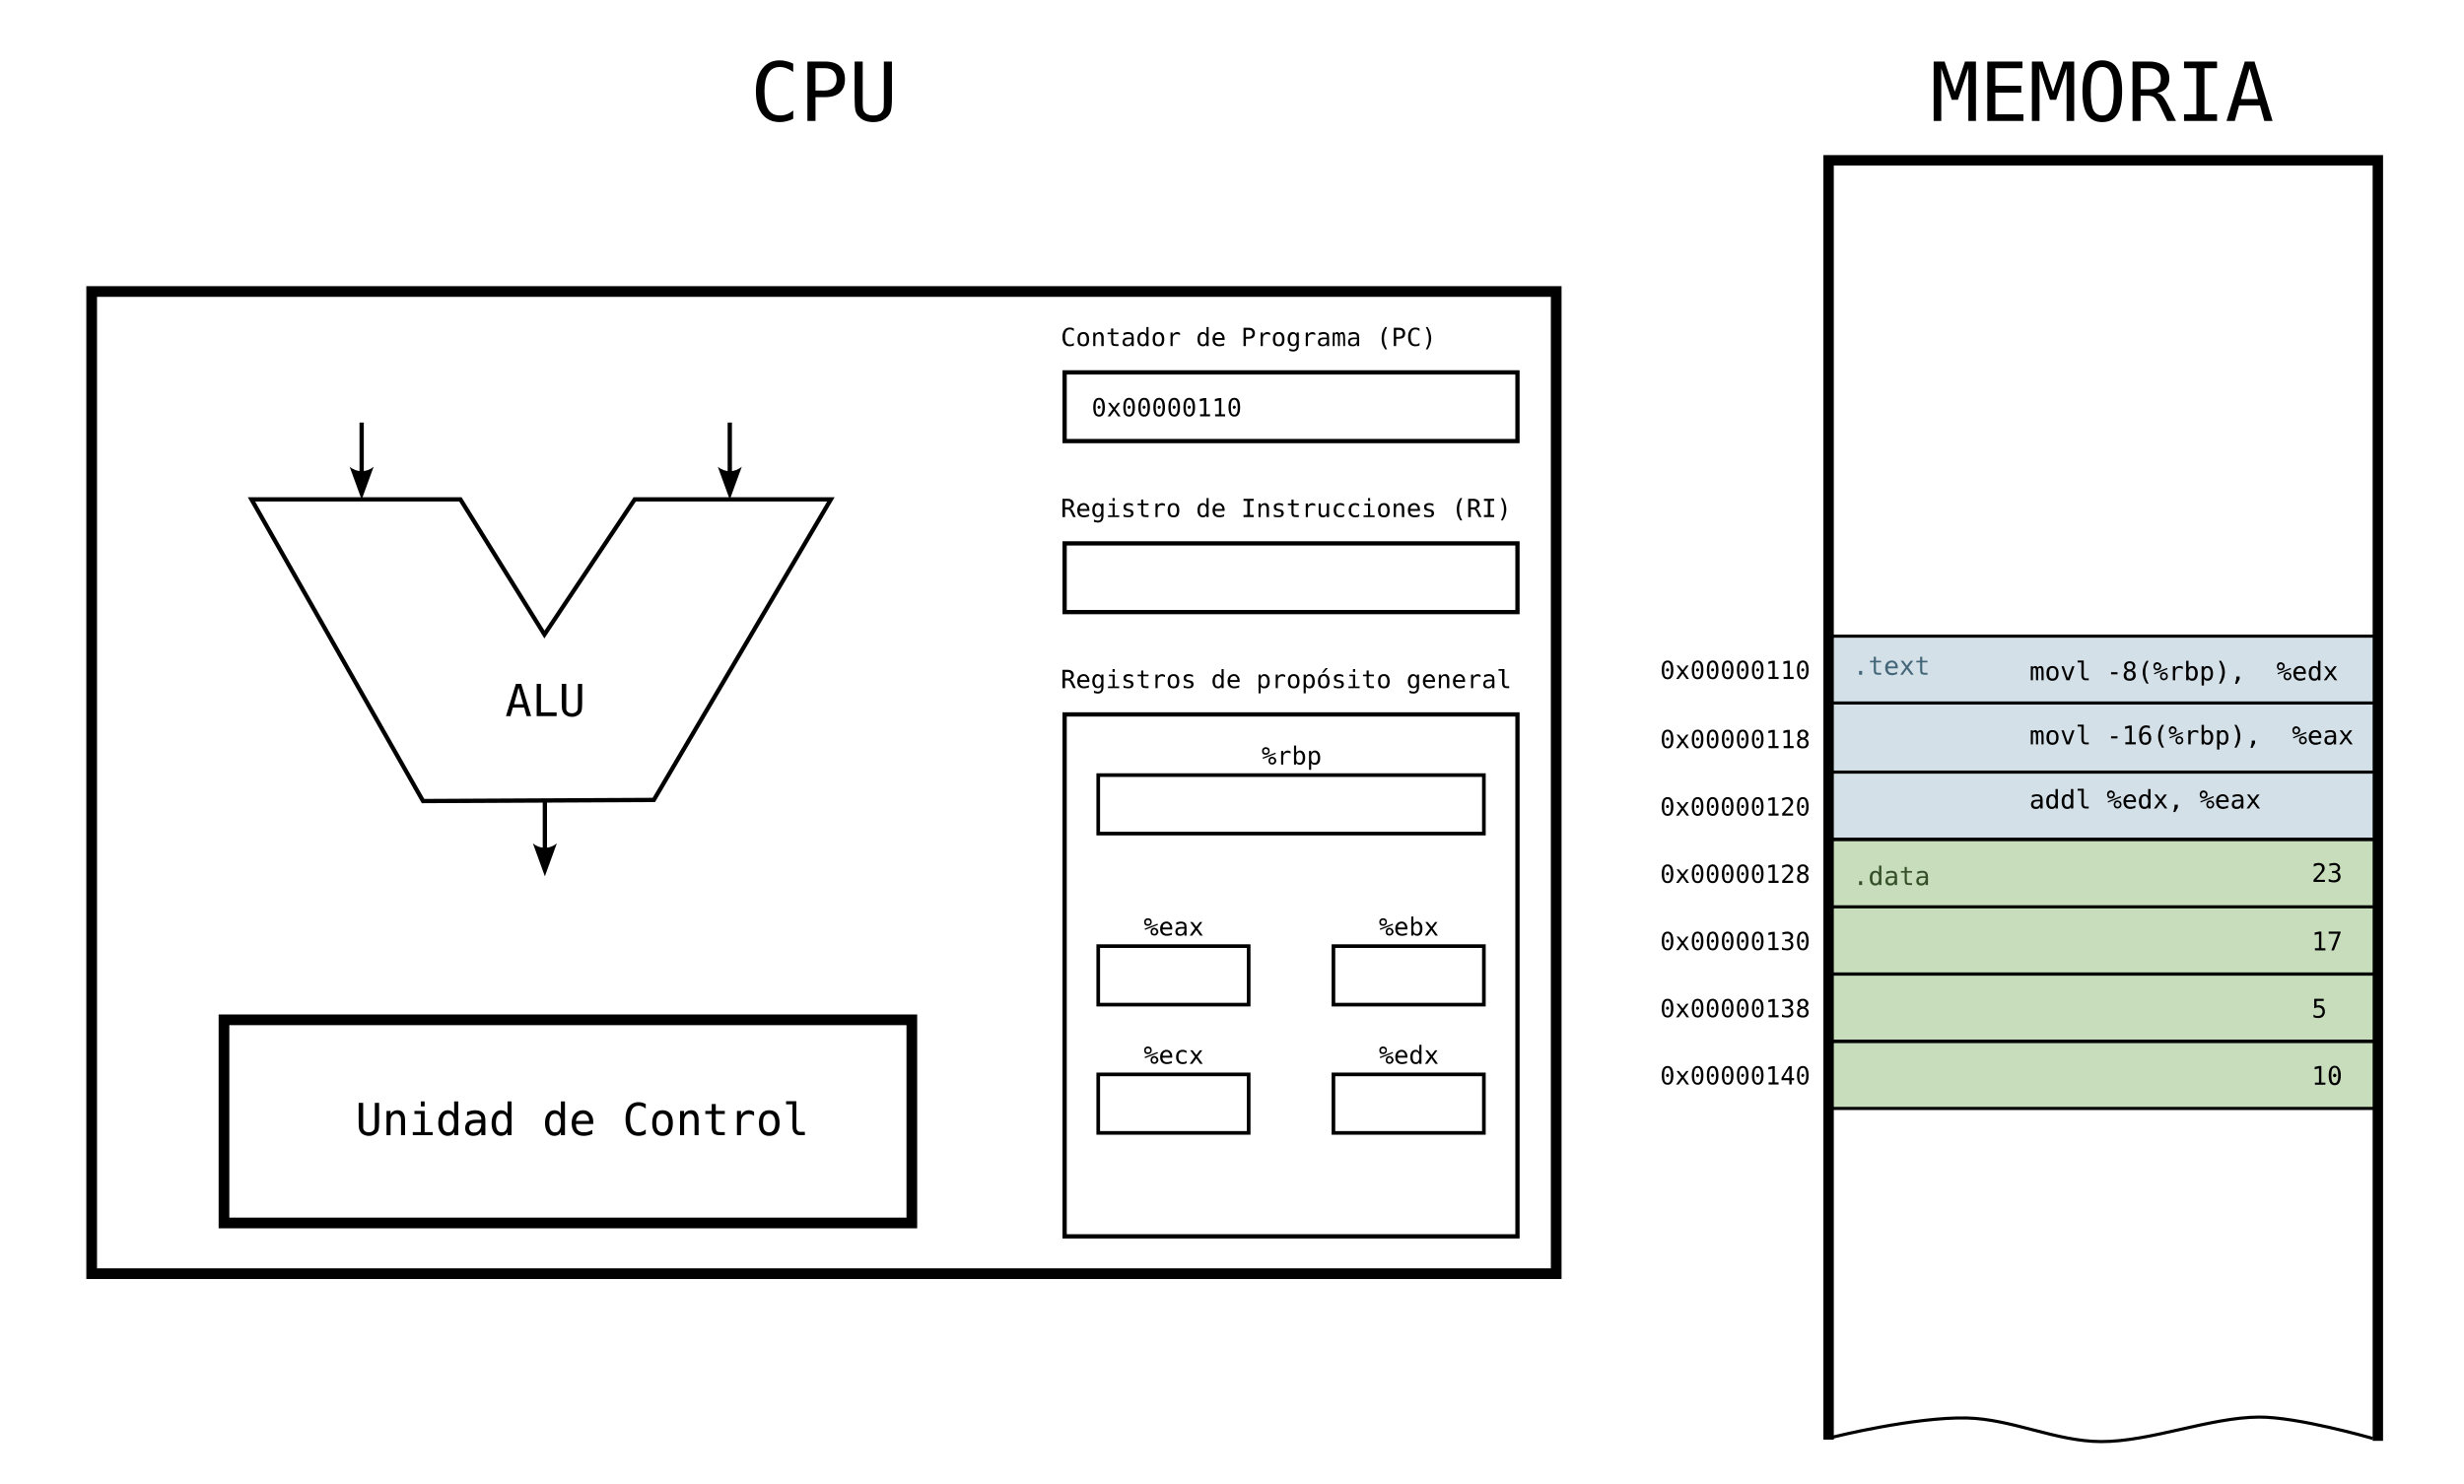
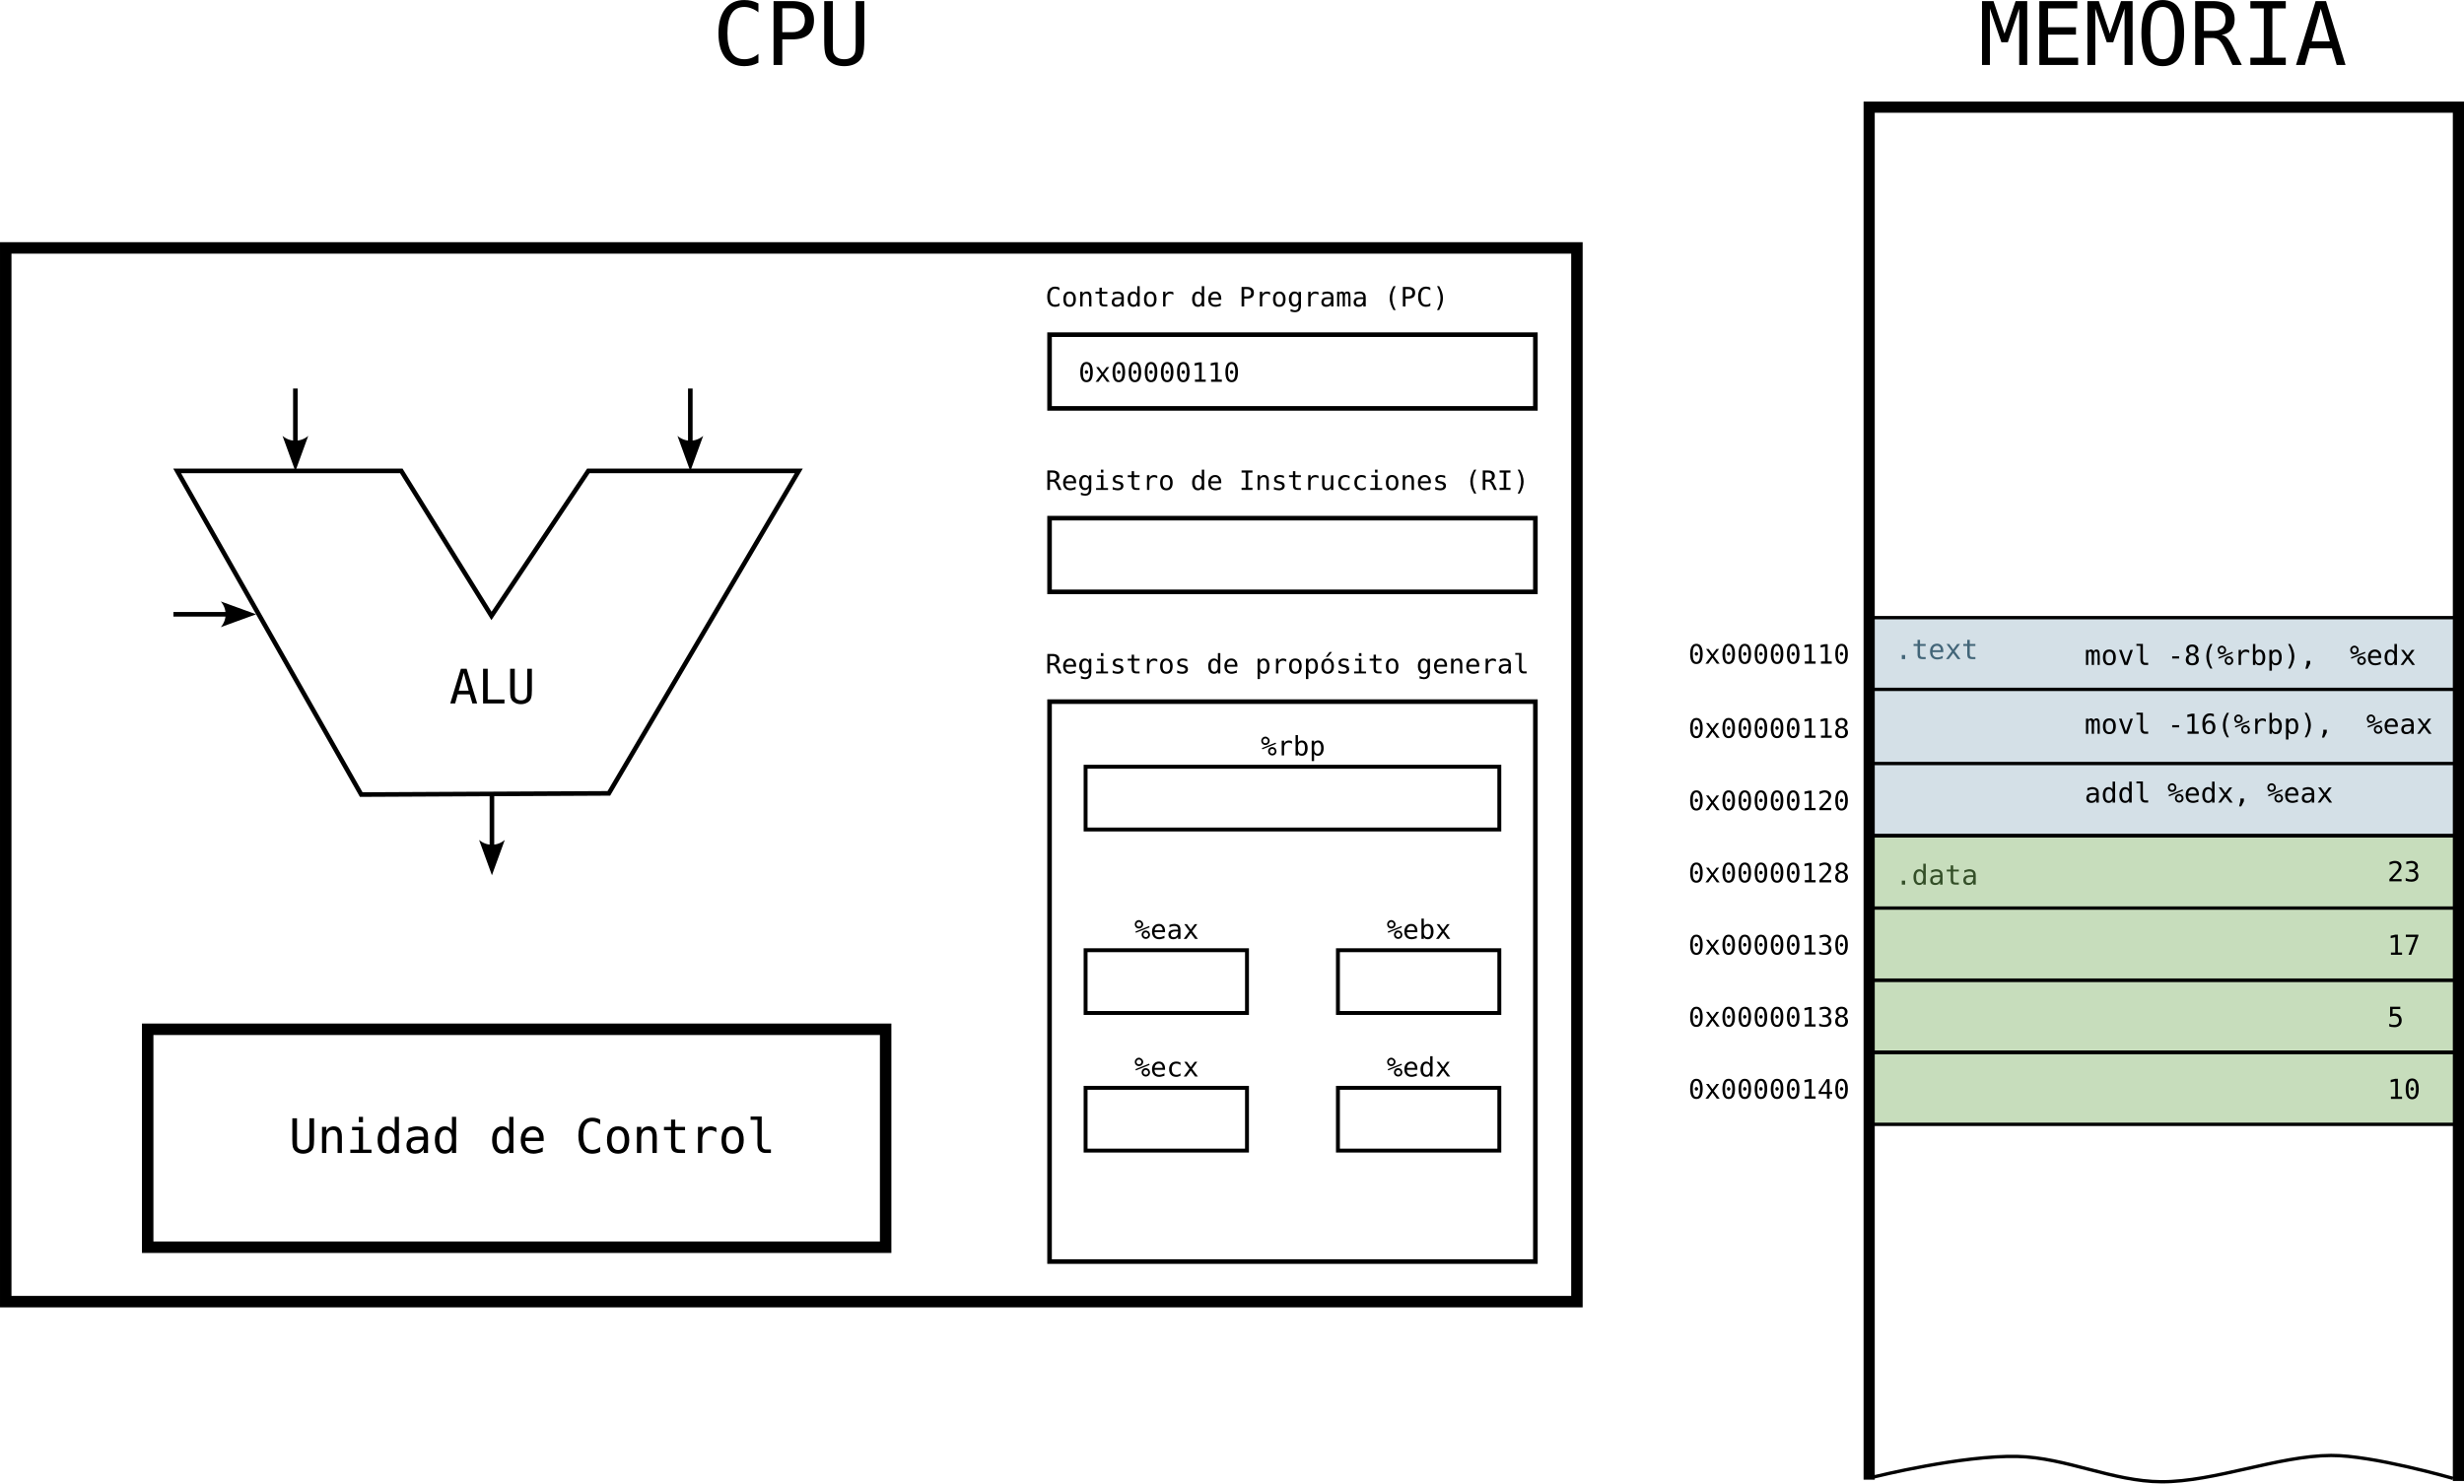
- <svg xmlns="http://www.w3.org/2000/svg" width="151.042mm" height="90.953mm" viewBox="0 0 162.042 97.577" version="1.1" id="svg1" xml:space="preserve">
+ <svg xmlns="http://www.w3.org/2000/svg" width="300mm" height="180.651mm" viewBox="0 0 321.849 193.808" version="1.1" id="svg1" xml:space="preserve">
  <defs id="defs1">
    <marker style="overflow:visible" id="ConcaveTriangle" refX="0" refY="0" orient="auto-start-reverse" markerWidth="1" markerHeight="1" viewBox="0 0 1 1" preserveAspectRatio="xMidYMid">
      <path transform="scale(0.7)" d="M -2,-4 9,0 -2,4 c 2,-2.33 2,-5.66 0,-8 z" style="fill:context-stroke;fill-rule:evenodd;stroke:none" id="path29" />
    </marker>
  </defs>
-   <g id="layer1" transform="translate(-5.77642,-16.39379)">
-     <rect style="fill:#c7ddbc;fill-opacity:1;stroke:none;stroke-width:0.102;stroke-linecap:square" id="rect5" width="35.82" height="17.544" x="126.266" y="71.703" />
-     <rect style="fill:#d4e0e7;fill-opacity:1;stroke:none;stroke-width:0.089;stroke-linecap:square" id="rect6" width="35.82" height="13.315" x="126.266" y="58.268" />
-     <path style="fill:none;fill-opacity:1;stroke:#000000;stroke-width:0.684;stroke-linecap:square;stroke-dasharray:none;stroke-opacity:1" d="M 126.032,110.748 V 26.938 h 36.121 v 83.89" id="path31" />
-     <text xml:space="preserve" style="font-style:normal;font-variant:normal;font-weight:normal;font-stretch:normal;font-size:1.642px;font-family:'Bitstream Vera Sans Mono';-inkscape-font-specification:'Bitstream Vera Sans Mono';fill:#000000;fill-opacity:1;stroke:none;stroke-width:0.137;stroke-dasharray:none;stroke-opacity:1" x="114.949" y="74.468" id="text72">
-       <tspan id="tspan72" style="fill:#000000;fill-opacity:1;stroke-width:0.137" x="114.949" y="74.468">0x00000128</tspan>
+   <g id="layer1" transform="translate(-11.45348,-20.36774)">
+     <rect style="fill:#c7ddbc;fill-opacity:1;stroke:none;stroke-width:0.217;stroke-linecap:square" id="rect5" width="76.327" height="37.383" x="256.104" y="129.756" />
+     <rect style="fill:#d4e0e7;fill-opacity:1;stroke:none;stroke-width:0.189;stroke-linecap:square" id="rect6" width="76.327" height="28.372" x="256.104" y="101.129" />
+     <path style="fill:none;fill-opacity:1;stroke:#000000;stroke-width:1.458;stroke-linecap:square;stroke-dasharray:none;stroke-opacity:1" d="M 255.604,212.956 V 34.369 h 76.969 V 213.126" id="path31" />
+     <text xml:space="preserve" style="font-style:normal;font-variant:normal;font-weight:normal;font-stretch:normal;font-size:3.498px;font-family:'Bitstream Vera Sans Mono';-inkscape-font-specification:'Bitstream Vera Sans Mono';fill:#000000;fill-opacity:1;stroke:none;stroke-width:0.292;stroke-dasharray:none;stroke-opacity:1" x="231.988" y="135.649" id="text72">
+       <tspan id="tspan72" style="fill:#000000;fill-opacity:1;stroke-width:0.292" x="231.988" y="135.649">0x00000128</tspan>
    </text>
-     <path style="fill:none;fill-opacity:1;stroke:#000000;stroke-width:0.205;stroke-linecap:square;stroke-dasharray:none;stroke-opacity:1" d="m 126.092,76.043 h 36.094" id="path73" />
-     <text xml:space="preserve" style="font-style:normal;font-variant:normal;font-weight:normal;font-stretch:normal;font-size:1.642px;font-family:'Bitstream Vera Sans Mono';-inkscape-font-specification:'Bitstream Vera Sans Mono';fill:#000000;fill-opacity:1;stroke:none;stroke-width:0.137;stroke-dasharray:none;stroke-opacity:1" x="114.949" y="78.892" id="text80">
-       <tspan id="tspan80" style="fill:#000000;fill-opacity:1;stroke-width:0.137" x="114.949" y="78.892">0x00000130</tspan>
+     <path style="fill:none;fill-opacity:1;stroke:#000000;stroke-width:0.437;stroke-linecap:square;stroke-dasharray:none;stroke-opacity:1" d="m 255.732,139.005 h 76.912" id="path73" />
+     <text xml:space="preserve" style="font-style:normal;font-variant:normal;font-weight:normal;font-stretch:normal;font-size:3.498px;font-family:'Bitstream Vera Sans Mono';-inkscape-font-specification:'Bitstream Vera Sans Mono';fill:#000000;fill-opacity:1;stroke:none;stroke-width:0.292;stroke-dasharray:none;stroke-opacity:1" x="231.988" y="145.075" id="text80">
+       <tspan id="tspan80" style="fill:#000000;fill-opacity:1;stroke-width:0.292" x="231.988" y="145.075">0x00000130</tspan>
    </text>
-     <path style="fill:none;fill-opacity:1;stroke:#000000;stroke-width:0.205;stroke-linecap:square;stroke-dasharray:none;stroke-opacity:1" d="m 126.092,80.467 h 36.094" id="path81" />
-     <text xml:space="preserve" style="font-style:normal;font-variant:normal;font-weight:normal;font-stretch:normal;font-size:1.642px;font-family:'Bitstream Vera Sans Mono';-inkscape-font-specification:'Bitstream Vera Sans Mono';fill:#000000;fill-opacity:1;stroke:none;stroke-width:0.137;stroke-dasharray:none;stroke-opacity:1" x="114.949" y="61.06" id="text88">
-       <tspan id="tspan88" style="fill:#000000;fill-opacity:1;stroke-width:0.137" x="114.949" y="61.06">0x00000110</tspan>
+     <path style="fill:none;fill-opacity:1;stroke:#000000;stroke-width:0.437;stroke-linecap:square;stroke-dasharray:none;stroke-opacity:1" d="m 255.732,148.431 h 76.912" id="path81" />
+     <text xml:space="preserve" style="font-style:normal;font-variant:normal;font-weight:normal;font-stretch:normal;font-size:3.498px;font-family:'Bitstream Vera Sans Mono';-inkscape-font-specification:'Bitstream Vera Sans Mono';fill:#000000;fill-opacity:1;stroke:none;stroke-width:0.292;stroke-dasharray:none;stroke-opacity:1" x="231.988" y="107.077" id="text88">
+       <tspan id="tspan88" style="fill:#000000;fill-opacity:1;stroke-width:0.292" x="231.988" y="107.077">0x00000110</tspan>
    </text>
-     <path style="fill:none;fill-opacity:1;stroke:#000000;stroke-width:0.205;stroke-linecap:square;stroke-dasharray:none;stroke-opacity:1" d="m 126.092,62.635 h 36.094" id="path89" />
-     <text xml:space="preserve" style="font-style:normal;font-variant:normal;font-weight:normal;font-stretch:normal;font-size:1.642px;font-family:'Bitstream Vera Sans Mono';-inkscape-font-specification:'Bitstream Vera Sans Mono';fill:#000000;fill-opacity:1;stroke:none;stroke-width:0.137;stroke-dasharray:none;stroke-opacity:1" x="114.949" y="65.606" id="text96">
-       <tspan id="tspan96" style="fill:#000000;fill-opacity:1;stroke-width:0.137" x="114.949" y="65.606">0x00000118</tspan>
+     <path style="fill:none;fill-opacity:1;stroke:#000000;stroke-width:0.437;stroke-linecap:square;stroke-dasharray:none;stroke-opacity:1" d="m 255.732,110.433 h 76.912" id="path89" />
+     <text xml:space="preserve" style="font-style:normal;font-variant:normal;font-weight:normal;font-stretch:normal;font-size:3.498px;font-family:'Bitstream Vera Sans Mono';-inkscape-font-specification:'Bitstream Vera Sans Mono';fill:#000000;fill-opacity:1;stroke:none;stroke-width:0.292;stroke-dasharray:none;stroke-opacity:1" x="231.988" y="116.763" id="text96">
+       <tspan id="tspan96" style="fill:#000000;fill-opacity:1;stroke-width:0.292" x="231.988" y="116.763">0x00000118</tspan>
    </text>
-     <path style="fill:none;fill-opacity:1;stroke:#000000;stroke-width:0.205;stroke-linecap:square;stroke-dasharray:none;stroke-opacity:1" d="m 126.092,67.181 h 36.094" id="path97" />
-     <text xml:space="preserve" style="font-style:normal;font-variant:normal;font-weight:normal;font-stretch:normal;font-size:1.642px;font-family:'Bitstream Vera Sans Mono';-inkscape-font-specification:'Bitstream Vera Sans Mono';fill:#000000;fill-opacity:1;stroke:none;stroke-width:0.137;stroke-dasharray:none;stroke-opacity:1" x="114.949" y="70.043" id="text104">
-       <tspan id="tspan104" style="fill:#000000;fill-opacity:1;stroke-width:0.137" x="114.949" y="70.043">0x00000120</tspan>
+     <path style="fill:none;fill-opacity:1;stroke:#000000;stroke-width:0.437;stroke-linecap:square;stroke-dasharray:none;stroke-opacity:1" d="m 255.732,120.12 h 76.912" id="path97" />
+     <text xml:space="preserve" style="font-style:normal;font-variant:normal;font-weight:normal;font-stretch:normal;font-size:3.498px;font-family:'Bitstream Vera Sans Mono';-inkscape-font-specification:'Bitstream Vera Sans Mono';fill:#000000;fill-opacity:1;stroke:none;stroke-width:0.292;stroke-dasharray:none;stroke-opacity:1" x="231.988" y="126.218" id="text104">
+       <tspan id="tspan104" style="fill:#000000;fill-opacity:1;stroke-width:0.292" x="231.988" y="126.218">0x00000120</tspan>
    </text>
-     <path style="fill:none;fill-opacity:1;stroke:#000000;stroke-width:0.205;stroke-linecap:square;stroke-dasharray:none;stroke-opacity:1" d="m 126.092,71.618 h 36.094" id="path105" />
-     <path style="fill:none;fill-opacity:1;stroke:#000000;stroke-width:0.205;stroke-linecap:square;stroke-dasharray:none;stroke-opacity:1" d="m 126.092,71.596 h 36.094" id="path1" />
-     <text xml:space="preserve" style="font-size:1.687px;font-family:'Bitstream Vera Sans Mono';-inkscape-font-specification:'Bitstream Vera Sans Mono';fill:#000000;stroke-width:0.07;stroke-linecap:square" x="157.796" y="74.407" id="text1">
-       <tspan id="tspan1" style="stroke-width:0.07" x="157.796" y="74.407">23</tspan>
+     <path style="fill:none;fill-opacity:1;stroke:#000000;stroke-width:0.437;stroke-linecap:square;stroke-dasharray:none;stroke-opacity:1" d="m 255.732,129.574 h 76.912" id="path105" />
+     <path style="fill:none;fill-opacity:1;stroke:#000000;stroke-width:0.437;stroke-linecap:square;stroke-dasharray:none;stroke-opacity:1" d="m 255.732,129.529 h 76.912" id="path1" />
+     <text xml:space="preserve" style="font-size:3.596px;font-family:'Bitstream Vera Sans Mono';-inkscape-font-specification:'Bitstream Vera Sans Mono';fill:#000000;stroke-width:0.15;stroke-linecap:square" x="323.289" y="135.519" id="text1">
+       <tspan id="tspan1" style="stroke-width:0.15" x="323.289" y="135.519">23</tspan>
    </text>
-     <text xml:space="preserve" style="font-size:1.687px;font-family:'Bitstream Vera Sans Mono';-inkscape-font-specification:'Bitstream Vera Sans Mono';fill:#000000;stroke-width:0.07;stroke-linecap:square" x="157.796" y="78.907" id="text2">
-       <tspan id="tspan2" style="stroke-width:0.07" x="157.796" y="78.907">17</tspan>
+     <text xml:space="preserve" style="font-size:3.596px;font-family:'Bitstream Vera Sans Mono';-inkscape-font-specification:'Bitstream Vera Sans Mono';fill:#000000;stroke-width:0.15;stroke-linecap:square" x="323.289" y="145.107" id="text2">
+       <tspan id="tspan2" style="stroke-width:0.15" x="323.289" y="145.107">17</tspan>
    </text>
-     <text xml:space="preserve" style="font-size:1.687px;font-family:'Bitstream Vera Sans Mono';-inkscape-font-specification:'Bitstream Vera Sans Mono';fill:#000000;stroke-width:0.07;stroke-linecap:square" x="139.234" y="61.138" id="text3">
-       <tspan id="tspan3" style="stroke-width:0.07" x="139.234" y="61.138">movl -8(%rbp),  %edx</tspan>
+     <text xml:space="preserve" style="font-size:3.596px;font-family:'Bitstream Vera Sans Mono';-inkscape-font-specification:'Bitstream Vera Sans Mono';fill:#000000;stroke-width:0.15;stroke-linecap:square" x="283.737" y="107.243" id="text3">
+       <tspan id="tspan3" style="stroke-width:0.15" x="283.737" y="107.243">movl -8(%rbp),  %edx</tspan>
    </text>
-     <text xml:space="preserve" style="font-size:1.687px;font-family:'Bitstream Vera Sans Mono';-inkscape-font-specification:'Bitstream Vera Sans Mono';fill:#000000;stroke-width:0.07;stroke-linecap:square" x="139.234" y="65.356" id="text4">
-       <tspan id="tspan4" style="stroke-width:0.07" x="139.234" y="65.356">movl -16(%rbp),  %eax</tspan>
+     <text xml:space="preserve" style="font-size:3.596px;font-family:'Bitstream Vera Sans Mono';-inkscape-font-specification:'Bitstream Vera Sans Mono';fill:#000000;stroke-width:0.15;stroke-linecap:square" x="283.737" y="116.232" id="text4">
+       <tspan id="tspan4" style="stroke-width:0.15" x="283.737" y="116.232">movl -16(%rbp),  %eax</tspan>
    </text>
-     <text xml:space="preserve" style="font-size:1.687px;font-family:'Bitstream Vera Sans Mono';-inkscape-font-specification:'Bitstream Vera Sans Mono';fill:#000000;stroke-width:0.07;stroke-linecap:square" x="139.234" y="69.575" id="text5">
-       <tspan id="tspan5" style="stroke-width:0.07" x="139.234" y="69.575">addl %edx, %eax</tspan>
+     <text xml:space="preserve" style="font-size:3.596px;font-family:'Bitstream Vera Sans Mono';-inkscape-font-specification:'Bitstream Vera Sans Mono';fill:#000000;stroke-width:0.15;stroke-linecap:square" x="283.737" y="125.221" id="text5">
+       <tspan id="tspan5" style="stroke-width:0.15" x="283.737" y="125.221">addl %edx, %eax</tspan>
    </text>
-     <text xml:space="preserve" style="font-size:1.687px;font-family:'Bitstream Vera Sans Mono';-inkscape-font-specification:'Bitstream Vera Sans Mono';fill:#344f28;fill-opacity:1;stroke:none;stroke-width:0.07;stroke-linecap:square" x="127.629" y="74.608" id="text6">
-       <tspan id="tspan6" style="fill:#344f28;fill-opacity:1;stroke-width:0.07" x="127.629" y="74.608">.data</tspan>
+     <text xml:space="preserve" style="font-size:3.596px;font-family:'Bitstream Vera Sans Mono';-inkscape-font-specification:'Bitstream Vera Sans Mono';fill:#344f28;fill-opacity:1;stroke:none;stroke-width:0.15;stroke-linecap:square" x="259.008" y="135.947" id="text6">
+       <tspan id="tspan6" style="fill:#344f28;fill-opacity:1;stroke-width:0.15" x="259.008" y="135.947">.data</tspan>
    </text>
-     <text xml:space="preserve" style="font-size:1.687px;font-family:'Bitstream Vera Sans Mono';-inkscape-font-specification:'Bitstream Vera Sans Mono';fill:#426578;fill-opacity:1;stroke:none;stroke-width:0.07;stroke-linecap:square" x="127.629" y="60.776" id="text7">
-       <tspan id="tspan7" style="fill:#426578;fill-opacity:1;stroke-width:0.07" x="127.629" y="60.776">.text</tspan>
+     <text xml:space="preserve" style="font-size:3.596px;font-family:'Bitstream Vera Sans Mono';-inkscape-font-specification:'Bitstream Vera Sans Mono';fill:#426578;fill-opacity:1;stroke:none;stroke-width:0.15;stroke-linecap:square" x="259.008" y="106.473" id="text7">
+       <tspan id="tspan7" style="fill:#426578;fill-opacity:1;stroke-width:0.15" x="259.008" y="106.473">.text</tspan>
    </text>
-     <path style="fill:none;fill-opacity:1;stroke:#000000;stroke-width:0.205;stroke-linecap:square;stroke-dasharray:none;stroke-opacity:1" d="m 126.405,110.902 c 0,0 5.296,-1.313 8.708,-1.236 2.99,0.068 5.847,1.542 8.839,1.552 3.236,0.011 7.158,-1.595 10.393,-1.612 2.532,-0.013 7.378,1.378 7.378,1.378" id="path7" />
-     <text xml:space="preserve" style="font-size:5.366px;font-family:'Bitstream Vera Sans Mono';-inkscape-font-specification:'Bitstream Vera Sans Mono';fill:#000000;fill-opacity:1;stroke:none;stroke-width:0.224;stroke-linecap:square" x="132.722" y="24.35" id="text8">
-       <tspan id="tspan8" style="fill:#000000;fill-opacity:1;stroke-width:0.224" x="132.722" y="24.35">MEMORIA</tspan>
+     <path style="fill:none;fill-opacity:1;stroke:#000000;stroke-width:0.437;stroke-linecap:square;stroke-dasharray:none;stroke-opacity:1" d="m 256.399,213.284 c 0,0 11.285,-2.799 18.555,-2.635 6.372,0.144 12.46,3.285 18.834,3.307 6.895,0.024 15.252,-3.398 22.147,-3.435 5.394,-0.029 15.721,2.936 15.721,2.936" id="path7" />
+     <text xml:space="preserve" style="font-size:11.433px;font-family:'Bitstream Vera Sans Mono';-inkscape-font-specification:'Bitstream Vera Sans Mono';fill:#000000;fill-opacity:1;stroke:none;stroke-width:0.476;stroke-linecap:square" x="269.86" y="28.853" id="text8">
+       <tspan id="tspan8" style="fill:#000000;fill-opacity:1;stroke-width:0.476" x="269.86" y="28.853">MEMORIA</tspan>
    </text>
-     <rect style="fill:none;fill-opacity:1;stroke:#000000;stroke-width:0.703;stroke-linecap:square;stroke-dasharray:none;stroke-opacity:1" id="rect8" width="96.313" height="64.606" x="11.805" y="35.568" />
-     <rect style="fill:none;fill-opacity:1;stroke:#000000;stroke-width:0.281;stroke-linecap:square;stroke-dasharray:none;stroke-opacity:1" id="rect9" width="29.781" height="4.519" x="75.79" y="40.888" />
+     <rect style="fill:none;fill-opacity:1;stroke:#000000;stroke-width:1.498;stroke-linecap:square;stroke-dasharray:none;stroke-opacity:1" id="rect8" width="205.23" height="137.666" x="12.203" y="52.758" />
+     <rect style="fill:none;fill-opacity:1;stroke:#000000;stroke-width:0.599;stroke-linecap:square;stroke-dasharray:none;stroke-opacity:1" id="rect9" width="63.46" height="9.629" x="148.546" y="64.093" />
    <text xml:space="preserve" style="font-size:3.175px;font-family:'Bitstream Vera Sans Mono';-inkscape-font-specification:'Bitstream Vera Sans Mono';fill:none;fill-opacity:1;stroke:#000000;stroke-width:0.529;stroke-linecap:square;stroke-dasharray:none;stroke-opacity:1" x="135.69" y="43.62" id="text9">
      <tspan id="tspan9" style="stroke-width:0.529" x="135.69" y="43.62" />
    </text>
-     <text xml:space="preserve" style="font-style:normal;font-variant:normal;font-weight:normal;font-stretch:normal;font-size:1.642px;font-family:'Bitstream Vera Sans Mono';-inkscape-font-specification:'Bitstream Vera Sans Mono';fill:#000000;fill-opacity:1;stroke:none;stroke-width:0.137;stroke-dasharray:none;stroke-opacity:1" x="75.538" y="39.158" id="text10">
-       <tspan id="tspan10" style="fill:#000000;fill-opacity:1;stroke-width:0.137" x="75.538" y="39.158">Contador de Programa (PC)</tspan>
+     <text xml:space="preserve" style="font-style:normal;font-variant:normal;font-weight:normal;font-stretch:normal;font-size:3.498px;font-family:'Bitstream Vera Sans Mono';-inkscape-font-specification:'Bitstream Vera Sans Mono';fill:#000000;fill-opacity:1;stroke:none;stroke-width:0.292;stroke-dasharray:none;stroke-opacity:1" x="148.009" y="60.408" id="text10">
+       <tspan id="tspan10" style="fill:#000000;fill-opacity:1;stroke-width:0.292" x="148.009" y="60.408">Contador de Programa (PC)</tspan>
    </text>
-     <rect style="fill:none;fill-opacity:1;stroke:#000000;stroke-width:0.281;stroke-linecap:square;stroke-dasharray:none;stroke-opacity:1" id="rect10" width="29.781" height="4.519" x="75.79" y="52.137" />
-     <text xml:space="preserve" style="font-style:normal;font-variant:normal;font-weight:normal;font-stretch:normal;font-size:1.642px;font-family:'Bitstream Vera Sans Mono';-inkscape-font-specification:'Bitstream Vera Sans Mono';fill:#000000;fill-opacity:1;stroke:none;stroke-width:0.137;stroke-dasharray:none;stroke-opacity:1" x="75.538" y="50.408" id="text11">
-       <tspan id="tspan11" style="fill:#000000;fill-opacity:1;stroke-width:0.137" x="75.538" y="50.408">Registro de Instrucciones (RI)</tspan>
+     <rect style="fill:none;fill-opacity:1;stroke:#000000;stroke-width:0.599;stroke-linecap:square;stroke-dasharray:none;stroke-opacity:1" id="rect10" width="63.46" height="9.629" x="148.546" y="88.064" />
+     <text xml:space="preserve" style="font-style:normal;font-variant:normal;font-weight:normal;font-stretch:normal;font-size:3.498px;font-family:'Bitstream Vera Sans Mono';-inkscape-font-specification:'Bitstream Vera Sans Mono';fill:#000000;fill-opacity:1;stroke:none;stroke-width:0.292;stroke-dasharray:none;stroke-opacity:1" x="148.009" y="84.379" id="text11">
+       <tspan id="tspan11" style="fill:#000000;fill-opacity:1;stroke-width:0.292" x="148.009" y="84.379">Registro de Instrucciones (RI)</tspan>
    </text>
-     <rect style="fill:none;fill-opacity:1;stroke:#000000;stroke-width:0.281;stroke-linecap:square;stroke-dasharray:none;stroke-opacity:1" id="rect11" width="29.781" height="34.331" x="75.79" y="63.387" />
-     <text xml:space="preserve" style="font-style:normal;font-variant:normal;font-weight:normal;font-stretch:normal;font-size:1.642px;font-family:'Bitstream Vera Sans Mono';-inkscape-font-specification:'Bitstream Vera Sans Mono';fill:#000000;fill-opacity:1;stroke:none;stroke-width:0.137;stroke-dasharray:none;stroke-opacity:1" x="75.538" y="61.658" id="text12">
-       <tspan id="tspan12" style="fill:#000000;fill-opacity:1;stroke-width:0.137" x="75.538" y="61.658">Registros de propósito general</tspan>
+     <rect style="fill:none;fill-opacity:1;stroke:#000000;stroke-width:0.599;stroke-linecap:square;stroke-dasharray:none;stroke-opacity:1" id="rect11" width="63.46" height="73.154" x="148.546" y="112.035" />
+     <text xml:space="preserve" style="font-style:normal;font-variant:normal;font-weight:normal;font-stretch:normal;font-size:3.498px;font-family:'Bitstream Vera Sans Mono';-inkscape-font-specification:'Bitstream Vera Sans Mono';fill:#000000;fill-opacity:1;stroke:none;stroke-width:0.292;stroke-dasharray:none;stroke-opacity:1" x="148.009" y="108.351" id="text12">
+       <tspan id="tspan12" style="fill:#000000;fill-opacity:1;stroke-width:0.292" x="148.009" y="108.351">Registros de propósito general</tspan>
    </text>
-     <path style="fill:none;fill-opacity:1;stroke:#000000;stroke-width:0.205;stroke-linecap:square;stroke-dasharray:none;stroke-opacity:1" d="m 126.092,58.238 h 36.094" id="path12" />
-     <path style="fill:none;fill-opacity:1;stroke:#000000;stroke-width:0.205;stroke-linecap:square;stroke-dasharray:none;stroke-opacity:1" d="m 126.092,80.462 h 36.094" id="path13" />
-     <text xml:space="preserve" style="font-style:normal;font-variant:normal;font-weight:normal;font-stretch:normal;font-size:1.642px;font-family:'Bitstream Vera Sans Mono';-inkscape-font-specification:'Bitstream Vera Sans Mono';fill:#000000;fill-opacity:1;stroke:none;stroke-width:0.137;stroke-dasharray:none;stroke-opacity:1" x="114.949" y="83.31" id="text13">
-       <tspan id="tspan13" style="fill:#000000;fill-opacity:1;stroke-width:0.137" x="114.949" y="83.31">0x00000138</tspan>
+     <path style="fill:none;fill-opacity:1;stroke:#000000;stroke-width:0.437;stroke-linecap:square;stroke-dasharray:none;stroke-opacity:1" d="m 255.732,101.063 h 76.912" id="path12" />
+     <path style="fill:none;fill-opacity:1;stroke:#000000;stroke-width:0.437;stroke-linecap:square;stroke-dasharray:none;stroke-opacity:1" d="m 255.732,148.419 h 76.912" id="path13" />
+     <text xml:space="preserve" style="font-style:normal;font-variant:normal;font-weight:normal;font-stretch:normal;font-size:3.498px;font-family:'Bitstream Vera Sans Mono';-inkscape-font-specification:'Bitstream Vera Sans Mono';fill:#000000;fill-opacity:1;stroke:none;stroke-width:0.292;stroke-dasharray:none;stroke-opacity:1" x="231.988" y="154.49" id="text13">
+       <tspan id="tspan13" style="fill:#000000;fill-opacity:1;stroke-width:0.292" x="231.988" y="154.49">0x00000138</tspan>
    </text>
-     <path style="fill:none;fill-opacity:1;stroke:#000000;stroke-width:0.205;stroke-linecap:square;stroke-dasharray:none;stroke-opacity:1" d="m 126.092,84.885 h 36.094" id="path14" />
-     <text xml:space="preserve" style="font-size:1.687px;font-family:'Bitstream Vera Sans Mono';-inkscape-font-specification:'Bitstream Vera Sans Mono';fill:#000000;stroke-width:0.07;stroke-linecap:square" x="157.796" y="83.326" id="text14">
-       <tspan id="tspan14" style="stroke-width:0.07" x="157.796" y="83.326">5</tspan>
+     <path style="fill:none;fill-opacity:1;stroke:#000000;stroke-width:0.437;stroke-linecap:square;stroke-dasharray:none;stroke-opacity:1" d="m 255.732,157.846 h 76.912" id="path14" />
+     <text xml:space="preserve" style="font-size:3.596px;font-family:'Bitstream Vera Sans Mono';-inkscape-font-specification:'Bitstream Vera Sans Mono';fill:#000000;stroke-width:0.15;stroke-linecap:square" x="323.289" y="154.522" id="text14">
+       <tspan id="tspan14" style="stroke-width:0.15" x="323.289" y="154.522">5</tspan>
    </text>
-     <path style="fill:none;fill-opacity:1;stroke:#000000;stroke-width:0.205;stroke-linecap:square;stroke-dasharray:none;stroke-opacity:1" d="m 126.092,84.885 h 36.094" id="path15" />
-     <path style="fill:none;fill-opacity:1;stroke:#000000;stroke-width:0.205;stroke-linecap:square;stroke-dasharray:none;stroke-opacity:1" d="m 126.092,84.88 h 36.094" id="path16" />
-     <text xml:space="preserve" style="font-style:normal;font-variant:normal;font-weight:normal;font-stretch:normal;font-size:1.642px;font-family:'Bitstream Vera Sans Mono';-inkscape-font-specification:'Bitstream Vera Sans Mono';fill:#000000;fill-opacity:1;stroke:none;stroke-width:0.137;stroke-dasharray:none;stroke-opacity:1" x="114.949" y="87.729" id="text16">
-       <tspan id="tspan16" style="fill:#000000;fill-opacity:1;stroke-width:0.137" x="114.949" y="87.729">0x00000140</tspan>
+     <path style="fill:none;fill-opacity:1;stroke:#000000;stroke-width:0.437;stroke-linecap:square;stroke-dasharray:none;stroke-opacity:1" d="m 255.732,157.846 h 76.912" id="path15" />
+     <path style="fill:none;fill-opacity:1;stroke:#000000;stroke-width:0.437;stroke-linecap:square;stroke-dasharray:none;stroke-opacity:1" d="m 255.732,157.834 h 76.912" id="path16" />
+     <text xml:space="preserve" style="font-style:normal;font-variant:normal;font-weight:normal;font-stretch:normal;font-size:3.498px;font-family:'Bitstream Vera Sans Mono';-inkscape-font-specification:'Bitstream Vera Sans Mono';fill:#000000;fill-opacity:1;stroke:none;stroke-width:0.292;stroke-dasharray:none;stroke-opacity:1" x="231.988" y="163.905" id="text16">
+       <tspan id="tspan16" style="fill:#000000;fill-opacity:1;stroke-width:0.292" x="231.988" y="163.905">0x00000140</tspan>
    </text>
-     <path style="fill:none;fill-opacity:1;stroke:#000000;stroke-width:0.205;stroke-linecap:square;stroke-dasharray:none;stroke-opacity:1" d="m 126.092,89.304 h 36.094" id="path17" />
-     <text xml:space="preserve" style="font-size:1.687px;font-family:'Bitstream Vera Sans Mono';-inkscape-font-specification:'Bitstream Vera Sans Mono';fill:#000000;stroke-width:0.07;stroke-linecap:square" x="157.796" y="87.744" id="text17">
-       <tspan id="tspan17" style="stroke-width:0.07" x="157.796" y="87.744">10</tspan>
+     <path style="fill:none;fill-opacity:1;stroke:#000000;stroke-width:0.437;stroke-linecap:square;stroke-dasharray:none;stroke-opacity:1" d="m 255.732,167.261 h 76.912" id="path17" />
+     <text xml:space="preserve" style="font-size:3.596px;font-family:'Bitstream Vera Sans Mono';-inkscape-font-specification:'Bitstream Vera Sans Mono';fill:#000000;stroke-width:0.15;stroke-linecap:square" x="323.289" y="163.937" id="text17">
+       <tspan id="tspan17" style="stroke-width:0.15" x="323.289" y="163.937">10</tspan>
    </text>
-     <text xml:space="preserve" style="font-style:normal;font-variant:normal;font-weight:normal;font-stretch:normal;font-size:1.642px;font-family:'Bitstream Vera Sans Mono';-inkscape-font-specification:'Bitstream Vera Sans Mono';fill:#000000;fill-opacity:1;stroke:none;stroke-width:0.137;stroke-dasharray:none;stroke-opacity:1" x="77.563" y="43.78" id="text18">
-       <tspan id="tspan18" style="fill:#000000;fill-opacity:1;stroke-width:0.137" x="77.563" y="43.78">0x00000110</tspan>
+     <text xml:space="preserve" style="font-style:normal;font-variant:normal;font-weight:normal;font-stretch:normal;font-size:3.498px;font-family:'Bitstream Vera Sans Mono';-inkscape-font-specification:'Bitstream Vera Sans Mono';fill:#000000;fill-opacity:1;stroke:none;stroke-width:0.292;stroke-dasharray:none;stroke-opacity:1" x="152.323" y="70.256" id="text18">
+       <tspan id="tspan18" style="fill:#000000;fill-opacity:1;stroke-width:0.292" x="152.323" y="70.256">0x00000110</tspan>
    </text>
-     <text xml:space="preserve" style="font-size:5.366px;font-family:'Bitstream Vera Sans Mono';-inkscape-font-specification:'Bitstream Vera Sans Mono';fill:#000000;fill-opacity:1;stroke:none;stroke-width:0.224;stroke-linecap:square" x="55.128" y="24.35" id="text19">
-       <tspan id="tspan19" style="fill:#000000;fill-opacity:1;stroke-width:0.224" x="55.128" y="24.35">CPU</tspan>
+     <text xml:space="preserve" style="font-size:11.433px;font-family:'Bitstream Vera Sans Mono';-inkscape-font-specification:'Bitstream Vera Sans Mono';fill:#000000;fill-opacity:1;stroke:none;stroke-width:0.476;stroke-linecap:square" x="104.518" y="28.853" id="text19">
+       <tspan id="tspan19" style="fill:#000000;fill-opacity:1;stroke-width:0.476" x="104.518" y="28.853">CPU</tspan>
    </text>
-     <rect style="fill:none;fill-opacity:1;stroke:#000000;stroke-width:0.24;stroke-linecap:square;stroke-dasharray:none;stroke-opacity:1" id="rect19" width="25.362" height="3.848" x="78" y="67.378" />
-     <text xml:space="preserve" style="font-style:normal;font-variant:normal;font-weight:normal;font-stretch:normal;font-size:1.642px;font-family:'Bitstream Vera Sans Mono';-inkscape-font-specification:'Bitstream Vera Sans Mono';fill:#000000;fill-opacity:1;stroke:none;stroke-width:0.137;stroke-dasharray:none;stroke-opacity:1" x="88.741" y="66.684" id="text20">
-       <tspan id="tspan20" style="fill:#000000;fill-opacity:1;stroke-width:0.137" x="88.741" y="66.684">%rbp</tspan>
+     <rect style="fill:none;fill-opacity:1;stroke:#000000;stroke-width:0.51;stroke-linecap:square;stroke-dasharray:none;stroke-opacity:1" id="rect19" width="54.042" height="8.2" x="153.254" y="120.54" />
+     <text xml:space="preserve" style="font-style:normal;font-variant:normal;font-weight:normal;font-stretch:normal;font-size:3.498px;font-family:'Bitstream Vera Sans Mono';-inkscape-font-specification:'Bitstream Vera Sans Mono';fill:#000000;fill-opacity:1;stroke:none;stroke-width:0.292;stroke-dasharray:none;stroke-opacity:1" x="176.142" y="119.062" id="text20">
+       <tspan id="tspan20" style="fill:#000000;fill-opacity:1;stroke-width:0.292" x="176.142" y="119.062">%rbp</tspan>
    </text>
-     <rect style="fill:none;fill-opacity:1;stroke:#000000;stroke-width:0.24;stroke-linecap:square;stroke-dasharray:none;stroke-opacity:1" id="rect20" width="9.894" height="3.848" x="78" y="78.628" />
-     <text xml:space="preserve" style="font-style:normal;font-variant:normal;font-weight:normal;font-stretch:normal;font-size:1.642px;font-family:'Bitstream Vera Sans Mono';-inkscape-font-specification:'Bitstream Vera Sans Mono';fill:#000000;fill-opacity:1;stroke:none;stroke-width:0.137;stroke-dasharray:none;stroke-opacity:1" x="80.987" y="77.934" id="text21">
-       <tspan id="tspan21" style="fill:#000000;fill-opacity:1;stroke-width:0.137" x="80.987" y="77.934">%eax</tspan>
+     <rect style="fill:none;fill-opacity:1;stroke:#000000;stroke-width:0.51;stroke-linecap:square;stroke-dasharray:none;stroke-opacity:1" id="rect20" width="21.082" height="8.2" x="153.254" y="144.512" />
+     <text xml:space="preserve" style="font-style:normal;font-variant:normal;font-weight:normal;font-stretch:normal;font-size:3.498px;font-family:'Bitstream Vera Sans Mono';-inkscape-font-specification:'Bitstream Vera Sans Mono';fill:#000000;fill-opacity:1;stroke:none;stroke-width:0.292;stroke-dasharray:none;stroke-opacity:1" x="159.62" y="143.033" id="text21">
+       <tspan id="tspan21" style="fill:#000000;fill-opacity:1;stroke-width:0.292" x="159.62" y="143.033">%eax</tspan>
    </text>
-     <rect style="fill:none;fill-opacity:1;stroke:#000000;stroke-width:0.24;stroke-linecap:square;stroke-dasharray:none;stroke-opacity:1" id="rect21" width="9.894" height="3.848" x="78" y="87.065" />
-     <text xml:space="preserve" style="font-style:normal;font-variant:normal;font-weight:normal;font-stretch:normal;font-size:1.642px;font-family:'Bitstream Vera Sans Mono';-inkscape-font-specification:'Bitstream Vera Sans Mono';fill:#000000;fill-opacity:1;stroke:none;stroke-width:0.137;stroke-dasharray:none;stroke-opacity:1" x="80.987" y="86.371" id="text22">
-       <tspan id="tspan22" style="fill:#000000;fill-opacity:1;stroke-width:0.137" x="80.987" y="86.371">%ecx</tspan>
+     <rect style="fill:none;fill-opacity:1;stroke:#000000;stroke-width:0.51;stroke-linecap:square;stroke-dasharray:none;stroke-opacity:1" id="rect21" width="21.082" height="8.2" x="153.254" y="162.49" />
+     <text xml:space="preserve" style="font-style:normal;font-variant:normal;font-weight:normal;font-stretch:normal;font-size:3.498px;font-family:'Bitstream Vera Sans Mono';-inkscape-font-specification:'Bitstream Vera Sans Mono';fill:#000000;fill-opacity:1;stroke:none;stroke-width:0.292;stroke-dasharray:none;stroke-opacity:1" x="159.62" y="161.012" id="text22">
+       <tspan id="tspan22" style="fill:#000000;fill-opacity:1;stroke-width:0.292" x="159.62" y="161.012">%ecx</tspan>
    </text>
-     <rect style="fill:none;fill-opacity:1;stroke:#000000;stroke-width:0.24;stroke-linecap:square;stroke-dasharray:none;stroke-opacity:1" id="rect26" width="9.894" height="3.848" x="93.468" y="78.628" />
-     <text xml:space="preserve" style="font-style:normal;font-variant:normal;font-weight:normal;font-stretch:normal;font-size:1.642px;font-family:'Bitstream Vera Sans Mono';-inkscape-font-specification:'Bitstream Vera Sans Mono';fill:#000000;fill-opacity:1;stroke:none;stroke-width:0.137;stroke-dasharray:none;stroke-opacity:1" x="96.455" y="77.934" id="text26">
-       <tspan id="tspan26" style="fill:#000000;fill-opacity:1;stroke-width:0.137" x="96.455" y="77.934">%ebx</tspan>
+     <rect style="fill:none;fill-opacity:1;stroke:#000000;stroke-width:0.51;stroke-linecap:square;stroke-dasharray:none;stroke-opacity:1" id="rect26" width="21.082" height="8.2" x="186.215" y="144.512" />
+     <text xml:space="preserve" style="font-style:normal;font-variant:normal;font-weight:normal;font-stretch:normal;font-size:3.498px;font-family:'Bitstream Vera Sans Mono';-inkscape-font-specification:'Bitstream Vera Sans Mono';fill:#000000;fill-opacity:1;stroke:none;stroke-width:0.292;stroke-dasharray:none;stroke-opacity:1" x="192.581" y="143.033" id="text26">
+       <tspan id="tspan26" style="fill:#000000;fill-opacity:1;stroke-width:0.292" x="192.581" y="143.033">%ebx</tspan>
    </text>
-     <rect style="fill:none;fill-opacity:1;stroke:#000000;stroke-width:0.24;stroke-linecap:square;stroke-dasharray:none;stroke-opacity:1" id="rect27" width="9.894" height="3.848" x="93.468" y="87.065" />
-     <text xml:space="preserve" style="font-style:normal;font-variant:normal;font-weight:normal;font-stretch:normal;font-size:1.642px;font-family:'Bitstream Vera Sans Mono';-inkscape-font-specification:'Bitstream Vera Sans Mono';fill:#000000;fill-opacity:1;stroke:none;stroke-width:0.137;stroke-dasharray:none;stroke-opacity:1" x="96.455" y="86.371" id="text27">
-       <tspan id="tspan27" style="fill:#000000;fill-opacity:1;stroke-width:0.137" x="96.455" y="86.371">%edx</tspan>
+     <rect style="fill:none;fill-opacity:1;stroke:#000000;stroke-width:0.51;stroke-linecap:square;stroke-dasharray:none;stroke-opacity:1" id="rect27" width="21.082" height="8.2" x="186.215" y="162.49" />
+     <text xml:space="preserve" style="font-style:normal;font-variant:normal;font-weight:normal;font-stretch:normal;font-size:3.498px;font-family:'Bitstream Vera Sans Mono';-inkscape-font-specification:'Bitstream Vera Sans Mono';fill:#000000;fill-opacity:1;stroke:none;stroke-width:0.292;stroke-dasharray:none;stroke-opacity:1" x="192.581" y="161.012" id="text27">
+       <tspan id="tspan27" style="fill:#000000;fill-opacity:1;stroke-width:0.292" x="192.581" y="161.012">%edx</tspan>
    </text>
-     <path id="rect28" style="fill:none;stroke:#000000;stroke-width:0.282;stroke-linecap:square;stroke-dasharray:none" d="m 22.315,49.241 h 13.738 l 5.528,8.89 5.936,-8.89 h 12.901 l -11.643,19.77 -15.178,0.074 z" />
-     <path style="fill:none;fill-opacity:1;stroke:#000000;stroke-width:0.282;stroke-linecap:square;stroke-dasharray:none;stroke-opacity:1;marker-end:url(#ConcaveTriangle)" d="m 29.56,44.33 v 3.156" id="path28" />
-     <path style="fill:none;fill-opacity:1;stroke:#000000;stroke-width:0.282;stroke-linecap:square;stroke-dasharray:none;stroke-opacity:1;marker-end:url(#ConcaveTriangle)" d="m 53.77,44.33 v 3.156" id="path30" />
-     <path style="fill:none;fill-opacity:1;stroke:#000000;stroke-width:0.282;stroke-linecap:square;stroke-dasharray:none;stroke-opacity:1;marker-end:url(#ConcaveTriangle)" d="m 41.609,69.103 v 3.156" id="path32" />
-     <rect style="fill:none;fill-opacity:1;stroke:#000000;stroke-width:0.703;stroke-linecap:square;stroke-dasharray:none;stroke-opacity:1" id="rect32" width="45.236" height="13.363" x="20.506" y="83.475" />
-     <text xml:space="preserve" style="font-size:2.915px;font-family:'Bitstream Vera Sans Mono';-inkscape-font-specification:'Bitstream Vera Sans Mono';fill:#000000;fill-opacity:1;stroke:none;stroke-width:1.214;stroke-linecap:square;stroke-dasharray:none;stroke-opacity:1" x="29.159" y="91.06" id="text32">
-       <tspan id="tspan32" style="fill:#000000;fill-opacity:1;stroke:none;stroke-width:1.214" x="29.159" y="91.06">Unidad de Control</tspan>
+     <path id="rect28" style="fill:none;stroke:#000000;stroke-width:0.6;stroke-linecap:square;stroke-dasharray:none" d="M 34.598,81.892 H 63.871 L 75.651,100.835 88.299,81.892 H 115.789 L 90.98,124.02 58.638,124.177 Z" />
+     <path style="fill:none;fill-opacity:1;stroke:#000000;stroke-width:0.6;stroke-linecap:square;stroke-dasharray:none;stroke-opacity:1;marker-end:url(#ConcaveTriangle)" d="m 50.036,71.429 v 6.725" id="path28" />
+     <path style="fill:none;fill-opacity:1;stroke:#000000;stroke-width:0.6;stroke-linecap:square;stroke-dasharray:none;stroke-opacity:1;marker-end:url(#ConcaveTriangle)" d="m 101.624,71.429 v 6.725" id="path30" />
+     <path style="fill:none;fill-opacity:1;stroke:#000000;stroke-width:0.6;stroke-linecap:square;stroke-dasharray:none;stroke-opacity:1;marker-end:url(#ConcaveTriangle)" d="m 75.71,124.216 v 6.725" id="path32" />
+     <rect style="fill:none;fill-opacity:1;stroke:#000000;stroke-width:1.498;stroke-linecap:square;stroke-dasharray:none;stroke-opacity:1" id="rect32" width="96.392" height="28.474" x="30.744" y="154.841" />
+     <text xml:space="preserve" style="font-size:6.211px;font-family:'Bitstream Vera Sans Mono';-inkscape-font-specification:'Bitstream Vera Sans Mono';fill:#000000;fill-opacity:1;stroke:none;stroke-width:2.588;stroke-linecap:square;stroke-dasharray:none;stroke-opacity:1" x="49.182" y="171.003" id="text32">
+       <tspan id="tspan32" style="fill:#000000;fill-opacity:1;stroke:none;stroke-width:2.588" x="49.182" y="171.003">Unidad de Control</tspan>
    </text>
-     <text xml:space="preserve" style="font-size:2.915px;font-family:'Bitstream Vera Sans Mono';-inkscape-font-specification:'Bitstream Vera Sans Mono';fill:#000000;fill-opacity:1;stroke:none;stroke-width:1.214;stroke-linecap:square;stroke-dasharray:none;stroke-opacity:1" x="39.002" y="63.498" id="text33">
-       <tspan id="tspan33" style="fill:#000000;fill-opacity:1;stroke:none;stroke-width:1.214" x="39.002" y="63.498">ALU</tspan>
+     <text xml:space="preserve" style="font-size:6.211px;font-family:'Bitstream Vera Sans Mono';-inkscape-font-specification:'Bitstream Vera Sans Mono';fill:#000000;fill-opacity:1;stroke:none;stroke-width:2.588;stroke-linecap:square;stroke-dasharray:none;stroke-opacity:1" x="70.157" y="112.273" id="text33">
+       <tspan id="tspan33" style="fill:#000000;fill-opacity:1;stroke:none;stroke-width:2.588" x="70.157" y="112.273">ALU</tspan>
    </text>
+     <path style="fill:none;fill-opacity:1;stroke:#000000;stroke-width:0.6;stroke-linecap:square;stroke-dasharray:none;stroke-opacity:1;marker-end:url(#ConcaveTriangle)" d="M 34.406,100.624 H 41.132" id="path2" />
  </g>
</svg>
